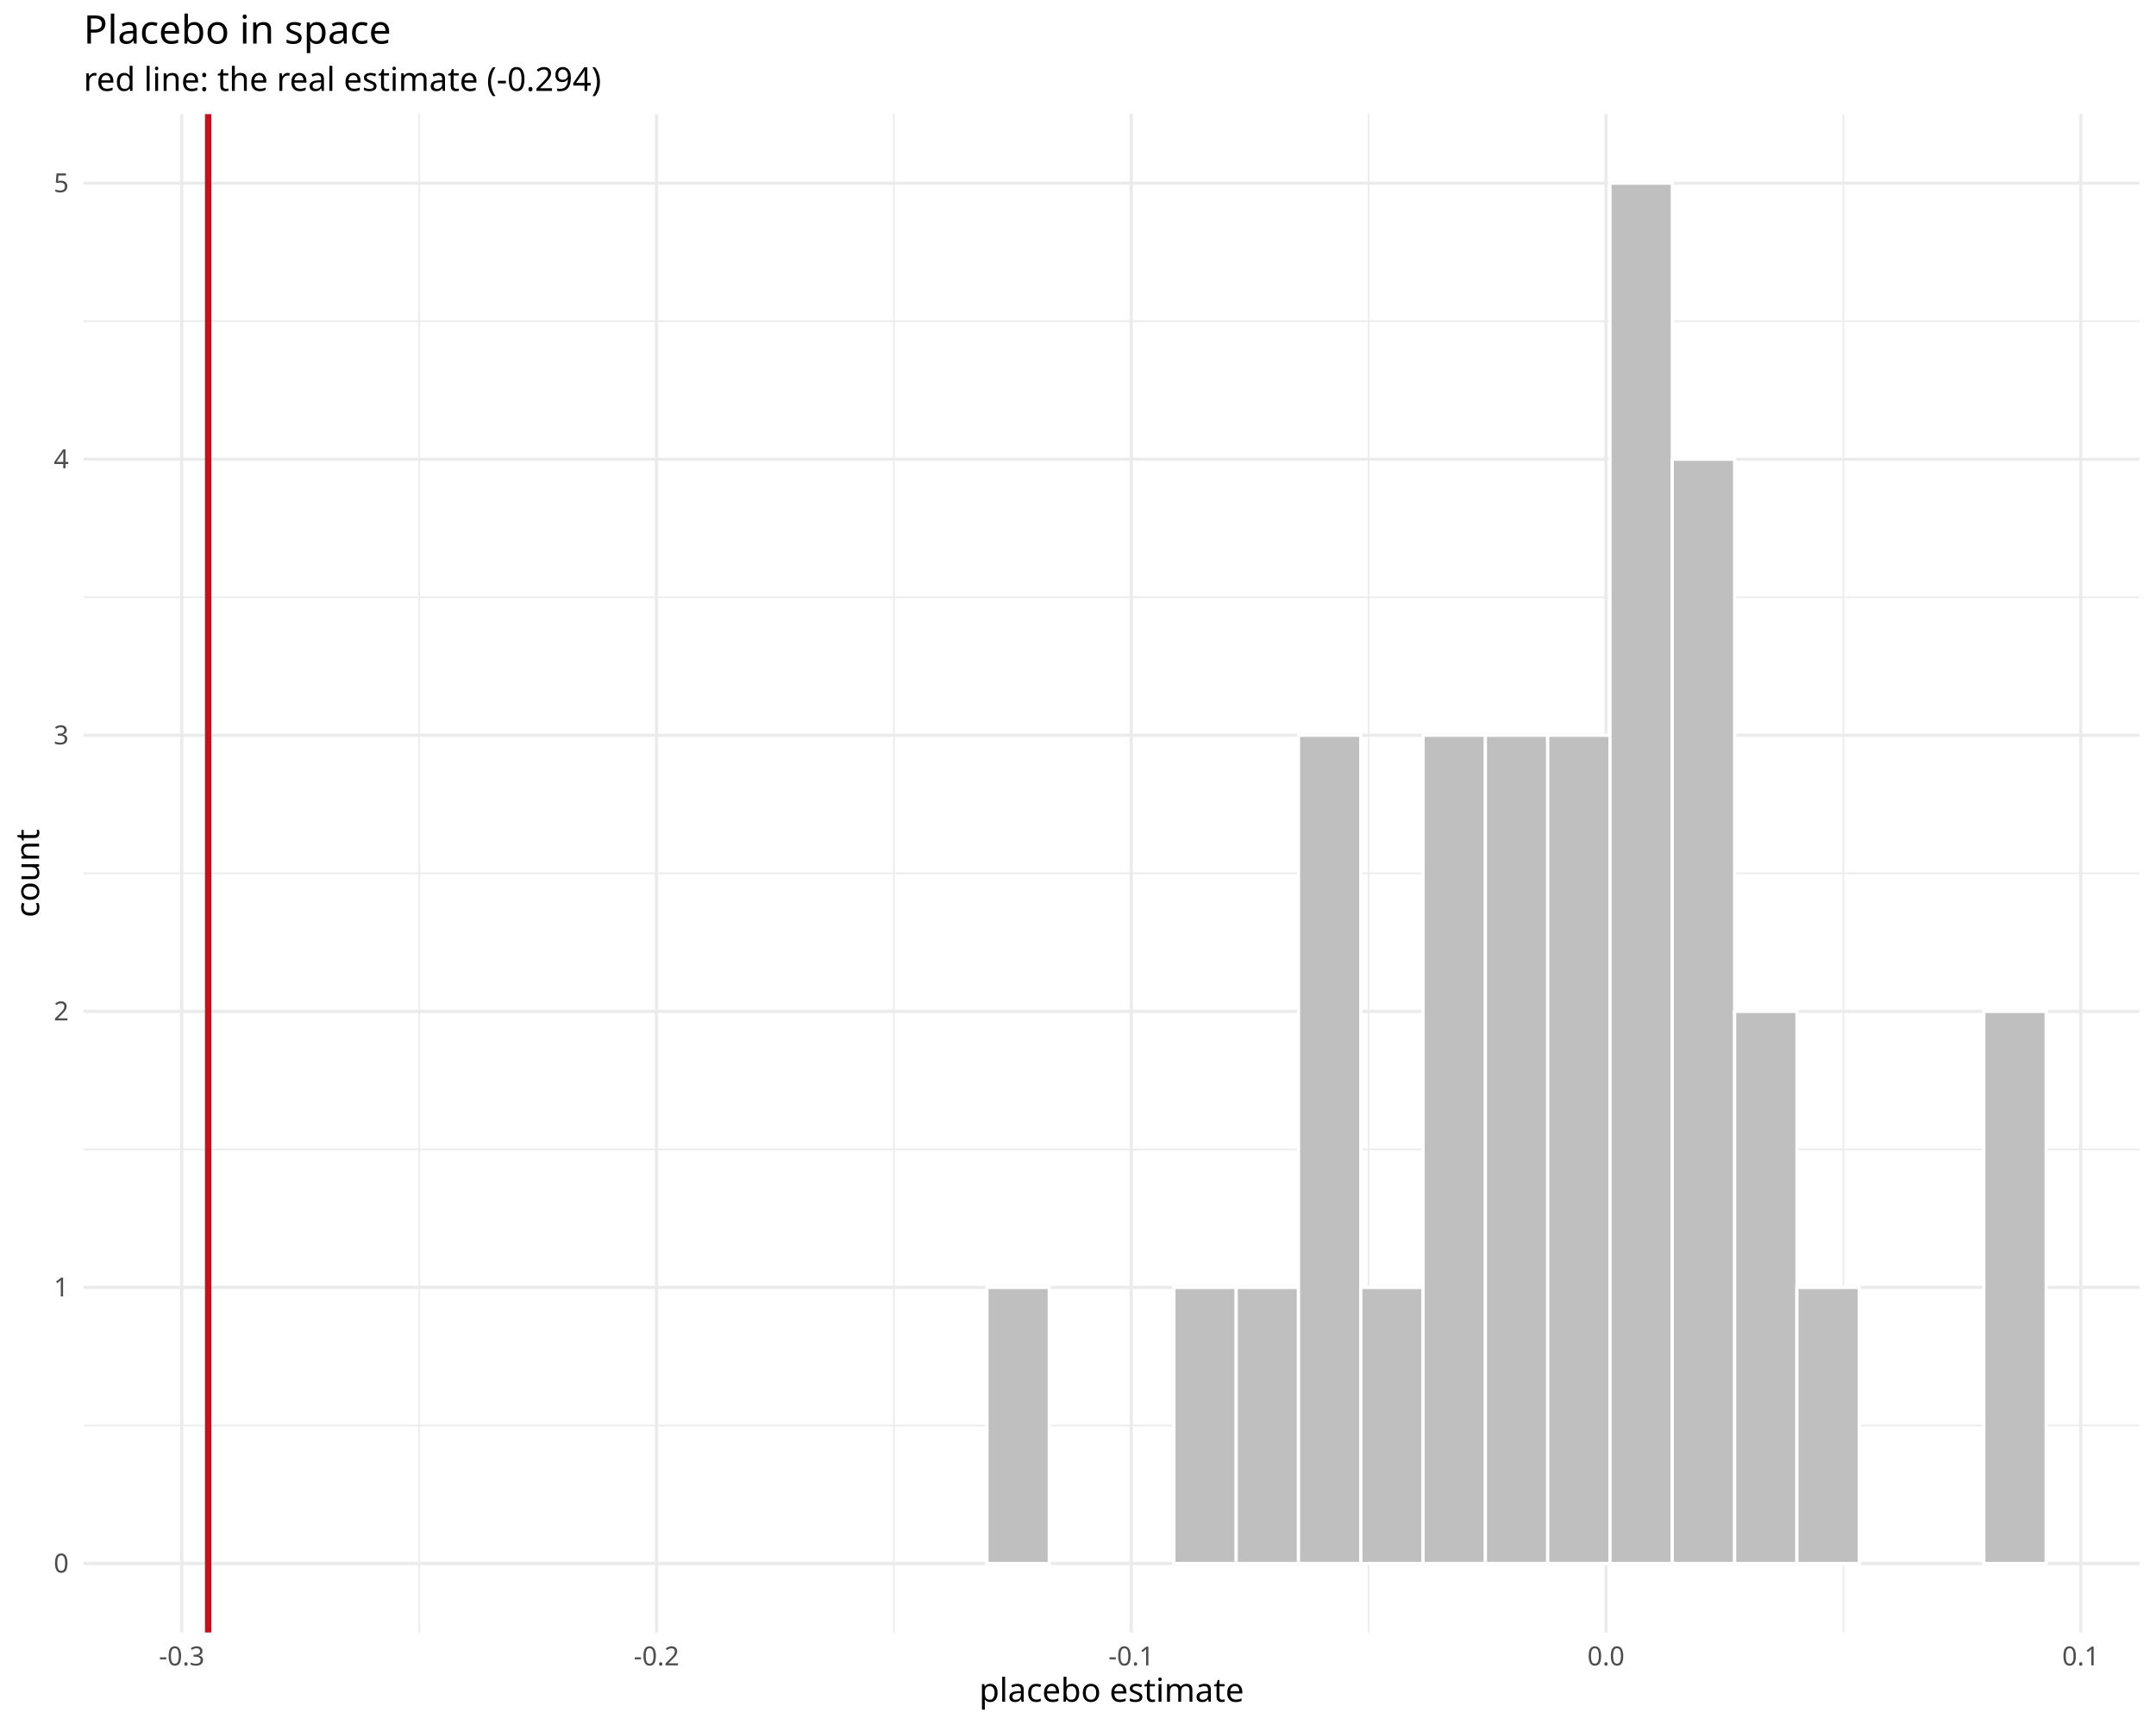
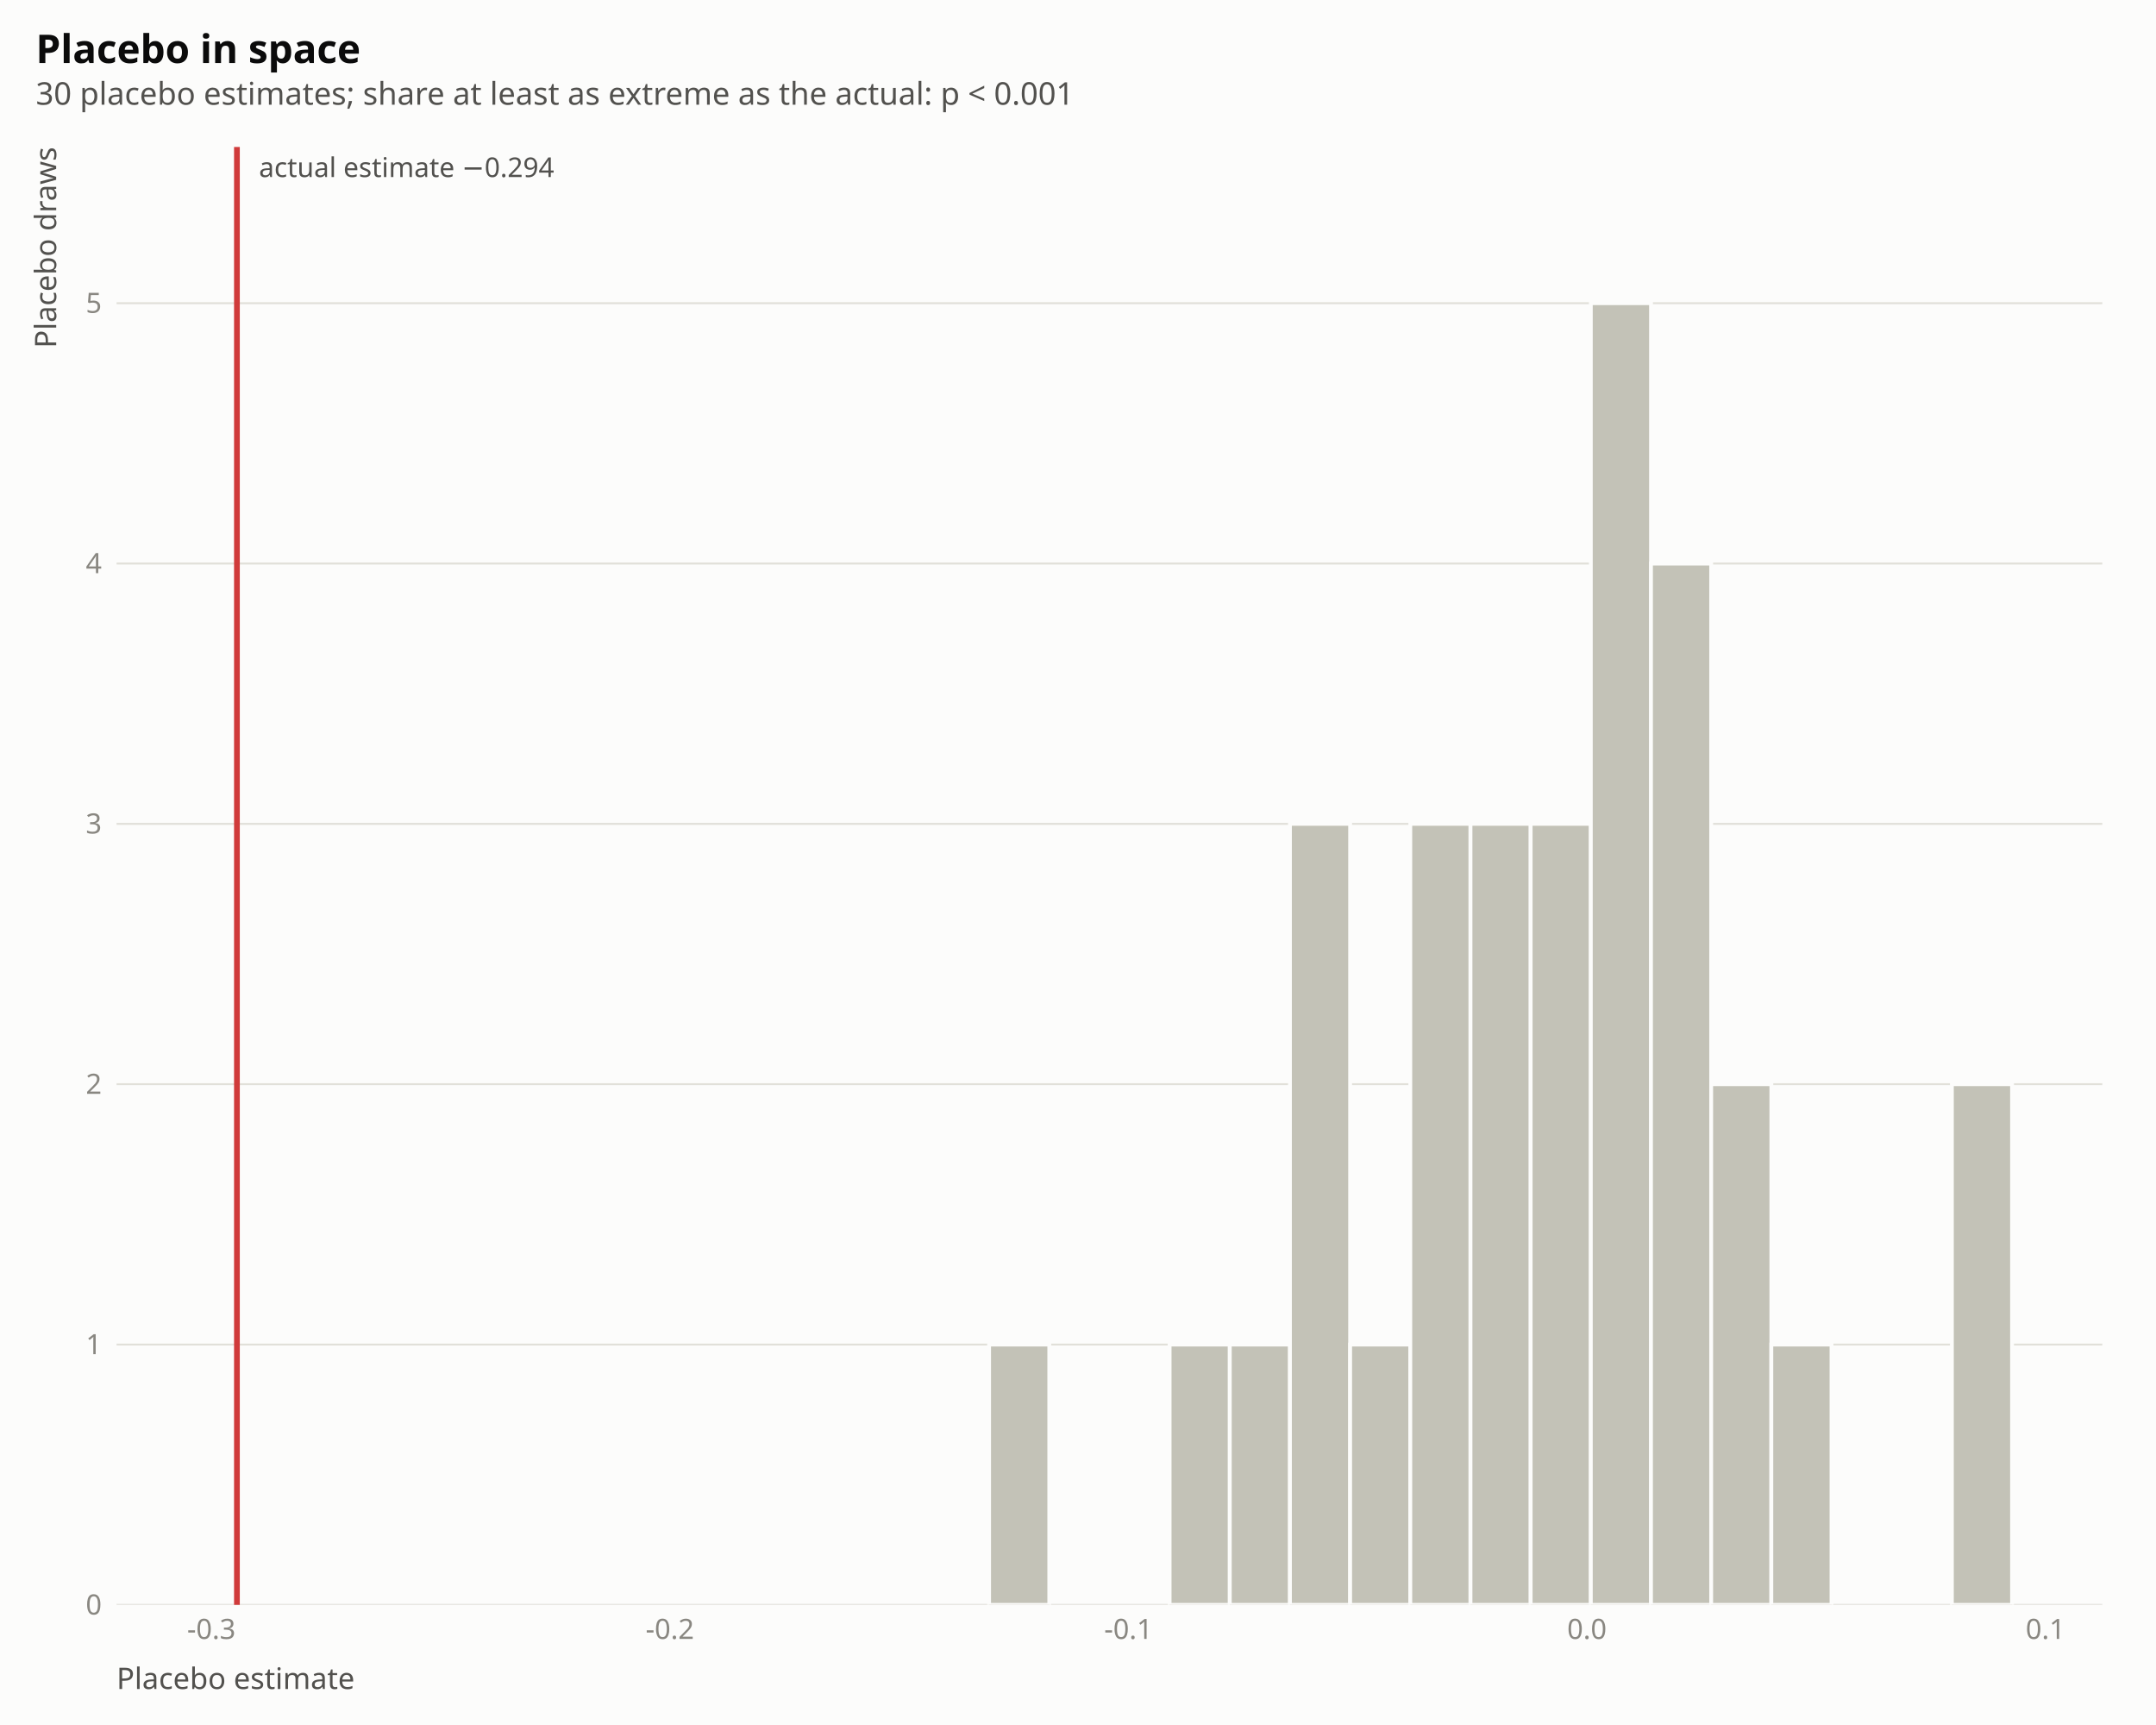
<svg xmlns="http://www.w3.org/2000/svg" class="svglite" data-engine-version="2.0" width="720.00pt" height="576.00pt" viewBox="0 0 720.00 576.00">
  <defs>
    <style type="text/css">
    .svglite line, .svglite polyline, .svglite polygon, .svglite path, .svglite rect, .svglite circle {
      fill: none;
      stroke: #000000;
      stroke-linecap: round;
      stroke-linejoin: round;
      stroke-miterlimit: 10.00;
    }
  </style>
  </defs>
  <rect width="100%" height="100%" style="stroke: none; fill: #FFFFFF;" />
  <defs>
    <clipPath id="cpMC4wMHw3MjAuMDB8MC4wMHw1NzYuMDA=">
      <rect x="0.00" y="0.00" width="720.00" height="576.00" />
    </clipPath>
  </defs>
  <g clip-path="url(#cpMC4wMHw3MjAuMDB8MC4wMHw1NzYuMDA=)">
-     <rect x="0.00" y="0.00" width="720.00" height="576.00" style="stroke-width: 1.07; stroke: none; fill: #FFFFFF;" />
+     <rect x="0.00" y="0.00" width="720.00" height="576.00" style="stroke-width: 1.07; stroke: none; fill: #FCFCFB;" />
  </g>
  <defs>
-     <clipPath id="cpMjcuOTB8NzE0LjUyfDM4LjEyfDU0NS4xMQ==">
-       <rect x="27.90" y="38.12" width="686.62" height="507.00" />
+     <clipPath id="cpMzguOTN8NzAyLjA3fDQ5LjA4fDUzNS44OQ==">
+       <rect x="38.93" y="49.08" width="663.14" height="486.81" />
    </clipPath>
  </defs>
-   <g clip-path="url(#cpMjcuOTB8NzE0LjUyfDM4LjEyfDU0NS4xMQ==)">
-     <polyline points="27.90,475.98 714.52,475.98 " style="stroke-width: 0.53; stroke: #EBEBEB; stroke-linecap: butt;" />
-     <polyline points="27.90,383.80 714.52,383.80 " style="stroke-width: 0.53; stroke: #EBEBEB; stroke-linecap: butt;" />
-     <polyline points="27.90,291.61 714.52,291.61 " style="stroke-width: 0.53; stroke: #EBEBEB; stroke-linecap: butt;" />
-     <polyline points="27.90,199.43 714.52,199.43 " style="stroke-width: 0.53; stroke: #EBEBEB; stroke-linecap: butt;" />
-     <polyline points="27.90,107.25 714.52,107.25 " style="stroke-width: 0.53; stroke: #EBEBEB; stroke-linecap: butt;" />
-     <polyline points="139.96,545.11 139.96,38.12 " style="stroke-width: 0.53; stroke: #EBEBEB; stroke-linecap: butt;" />
-     <polyline points="298.50,545.11 298.50,38.12 " style="stroke-width: 0.53; stroke: #EBEBEB; stroke-linecap: butt;" />
-     <polyline points="457.05,545.11 457.05,38.12 " style="stroke-width: 0.53; stroke: #EBEBEB; stroke-linecap: butt;" />
-     <polyline points="615.60,545.11 615.60,38.12 " style="stroke-width: 0.53; stroke: #EBEBEB; stroke-linecap: butt;" />
-     <polyline points="27.90,522.07 714.52,522.07 " style="stroke-width: 1.07; stroke: #EBEBEB; stroke-linecap: butt;" />
-     <polyline points="27.90,429.89 714.52,429.89 " style="stroke-width: 1.07; stroke: #EBEBEB; stroke-linecap: butt;" />
-     <polyline points="27.90,337.71 714.52,337.71 " style="stroke-width: 1.07; stroke: #EBEBEB; stroke-linecap: butt;" />
-     <polyline points="27.90,245.52 714.52,245.52 " style="stroke-width: 1.07; stroke: #EBEBEB; stroke-linecap: butt;" />
-     <polyline points="27.90,153.34 714.52,153.34 " style="stroke-width: 1.07; stroke: #EBEBEB; stroke-linecap: butt;" />
-     <polyline points="27.90,61.16 714.52,61.16 " style="stroke-width: 1.07; stroke: #EBEBEB; stroke-linecap: butt;" />
-     <polyline points="60.68,545.11 60.68,38.12 " style="stroke-width: 1.07; stroke: #EBEBEB; stroke-linecap: butt;" />
-     <polyline points="219.23,545.11 219.23,38.12 " style="stroke-width: 1.07; stroke: #EBEBEB; stroke-linecap: butt;" />
-     <polyline points="377.78,545.11 377.78,38.12 " style="stroke-width: 1.07; stroke: #EBEBEB; stroke-linecap: butt;" />
-     <polyline points="536.32,545.11 536.32,38.12 " style="stroke-width: 1.07; stroke: #EBEBEB; stroke-linecap: butt;" />
-     <polyline points="694.87,545.11 694.87,38.12 " style="stroke-width: 1.07; stroke: #EBEBEB; stroke-linecap: butt;" />
-     <rect x="59.11" y="522.07" width="20.81" height="0.00" style="stroke-width: 1.07; stroke: #FFFFFF; stroke-linecap: butt; stroke-linejoin: miter; fill: #BFBFBF;" />
-     <rect x="79.92" y="522.07" width="20.81" height="0.00" style="stroke-width: 1.07; stroke: #FFFFFF; stroke-linecap: butt; stroke-linejoin: miter; fill: #BFBFBF;" />
-     <rect x="100.72" y="522.07" width="20.81" height="0.00" style="stroke-width: 1.07; stroke: #FFFFFF; stroke-linecap: butt; stroke-linejoin: miter; fill: #BFBFBF;" />
-     <rect x="121.53" y="522.07" width="20.81" height="0.00" style="stroke-width: 1.07; stroke: #FFFFFF; stroke-linecap: butt; stroke-linejoin: miter; fill: #BFBFBF;" />
-     <rect x="142.34" y="522.07" width="20.81" height="0.00" style="stroke-width: 1.07; stroke: #FFFFFF; stroke-linecap: butt; stroke-linejoin: miter; fill: #BFBFBF;" />
-     <rect x="163.14" y="522.07" width="20.81" height="0.00" style="stroke-width: 1.07; stroke: #FFFFFF; stroke-linecap: butt; stroke-linejoin: miter; fill: #BFBFBF;" />
-     <rect x="183.95" y="522.07" width="20.81" height="0.00" style="stroke-width: 1.07; stroke: #FFFFFF; stroke-linecap: butt; stroke-linejoin: miter; fill: #BFBFBF;" />
-     <rect x="204.76" y="522.07" width="20.81" height="0.00" style="stroke-width: 1.07; stroke: #FFFFFF; stroke-linecap: butt; stroke-linejoin: miter; fill: #BFBFBF;" />
-     <rect x="225.56" y="522.07" width="20.81" height="0.00" style="stroke-width: 1.07; stroke: #FFFFFF; stroke-linecap: butt; stroke-linejoin: miter; fill: #BFBFBF;" />
-     <rect x="246.37" y="522.07" width="20.81" height="0.00" style="stroke-width: 1.07; stroke: #FFFFFF; stroke-linecap: butt; stroke-linejoin: miter; fill: #BFBFBF;" />
-     <rect x="267.18" y="522.07" width="20.81" height="0.00" style="stroke-width: 1.07; stroke: #FFFFFF; stroke-linecap: butt; stroke-linejoin: miter; fill: #BFBFBF;" />
-     <rect x="287.98" y="522.07" width="20.81" height="0.00" style="stroke-width: 1.07; stroke: #FFFFFF; stroke-linecap: butt; stroke-linejoin: miter; fill: #BFBFBF;" />
-     <rect x="308.79" y="522.07" width="20.81" height="0.00" style="stroke-width: 1.07; stroke: #FFFFFF; stroke-linecap: butt; stroke-linejoin: miter; fill: #BFBFBF;" />
-     <rect x="329.60" y="429.89" width="20.81" height="92.18" style="stroke-width: 1.07; stroke: #FFFFFF; stroke-linecap: butt; stroke-linejoin: miter; fill: #BFBFBF;" />
-     <rect x="350.40" y="522.07" width="20.81" height="0.00" style="stroke-width: 1.07; stroke: #FFFFFF; stroke-linecap: butt; stroke-linejoin: miter; fill: #BFBFBF;" />
-     <rect x="371.21" y="522.07" width="20.81" height="0.00" style="stroke-width: 1.07; stroke: #FFFFFF; stroke-linecap: butt; stroke-linejoin: miter; fill: #BFBFBF;" />
-     <rect x="392.02" y="429.89" width="20.81" height="92.18" style="stroke-width: 1.07; stroke: #FFFFFF; stroke-linecap: butt; stroke-linejoin: miter; fill: #BFBFBF;" />
-     <rect x="412.82" y="429.89" width="20.81" height="92.18" style="stroke-width: 1.07; stroke: #FFFFFF; stroke-linecap: butt; stroke-linejoin: miter; fill: #BFBFBF;" />
-     <rect x="433.63" y="245.52" width="20.81" height="276.54" style="stroke-width: 1.07; stroke: #FFFFFF; stroke-linecap: butt; stroke-linejoin: miter; fill: #BFBFBF;" />
-     <rect x="454.44" y="429.89" width="20.81" height="92.18" style="stroke-width: 1.07; stroke: #FFFFFF; stroke-linecap: butt; stroke-linejoin: miter; fill: #BFBFBF;" />
-     <rect x="475.24" y="245.52" width="20.81" height="276.54" style="stroke-width: 1.07; stroke: #FFFFFF; stroke-linecap: butt; stroke-linejoin: miter; fill: #BFBFBF;" />
-     <rect x="496.05" y="245.52" width="20.81" height="276.54" style="stroke-width: 1.07; stroke: #FFFFFF; stroke-linecap: butt; stroke-linejoin: miter; fill: #BFBFBF;" />
-     <rect x="516.86" y="245.52" width="20.81" height="276.54" style="stroke-width: 1.07; stroke: #FFFFFF; stroke-linecap: butt; stroke-linejoin: miter; fill: #BFBFBF;" />
-     <rect x="537.66" y="61.16" width="20.81" height="460.91" style="stroke-width: 1.07; stroke: #FFFFFF; stroke-linecap: butt; stroke-linejoin: miter; fill: #BFBFBF;" />
-     <rect x="558.47" y="153.34" width="20.81" height="368.72" style="stroke-width: 1.07; stroke: #FFFFFF; stroke-linecap: butt; stroke-linejoin: miter; fill: #BFBFBF;" />
-     <rect x="579.28" y="337.71" width="20.81" height="184.36" style="stroke-width: 1.07; stroke: #FFFFFF; stroke-linecap: butt; stroke-linejoin: miter; fill: #BFBFBF;" />
-     <rect x="600.08" y="429.89" width="20.81" height="92.18" style="stroke-width: 1.07; stroke: #FFFFFF; stroke-linecap: butt; stroke-linejoin: miter; fill: #BFBFBF;" />
-     <rect x="620.89" y="522.07" width="20.81" height="0.00" style="stroke-width: 1.07; stroke: #FFFFFF; stroke-linecap: butt; stroke-linejoin: miter; fill: #BFBFBF;" />
-     <rect x="641.70" y="522.07" width="20.81" height="0.00" style="stroke-width: 1.07; stroke: #FFFFFF; stroke-linecap: butt; stroke-linejoin: miter; fill: #BFBFBF;" />
-     <rect x="662.50" y="337.71" width="20.81" height="184.36" style="stroke-width: 1.07; stroke: #FFFFFF; stroke-linecap: butt; stroke-linejoin: miter; fill: #BFBFBF;" />
-     <line x1="69.51" y1="545.11" x2="69.51" y2="38.12" style="stroke-width: 2.13; stroke: #C1121F; stroke-linecap: butt;" />
+   <g clip-path="url(#cpMzguOTN8NzAyLjA3fDQ5LjA4fDUzNS44OQ==)">
+     <rect x="38.93" y="49.08" width="663.14" height="486.81" style="stroke-width: 1.07; stroke: none; fill: #FCFCFB;" />
+     <polyline points="38.93,535.89 702.07,535.89 " style="stroke-width: 0.64; stroke: #E1E0D9; stroke-linecap: butt;" />
+     <polyline points="38.93,448.96 702.07,448.96 " style="stroke-width: 0.64; stroke: #E1E0D9; stroke-linecap: butt;" />
+     <polyline points="38.93,362.03 702.07,362.03 " style="stroke-width: 0.64; stroke: #E1E0D9; stroke-linecap: butt;" />
+     <polyline points="38.93,275.10 702.07,275.10 " style="stroke-width: 0.64; stroke: #E1E0D9; stroke-linecap: butt;" />
+     <polyline points="38.93,188.17 702.07,188.17 " style="stroke-width: 0.64; stroke: #E1E0D9; stroke-linecap: butt;" />
+     <polyline points="38.93,101.24 702.07,101.24 " style="stroke-width: 0.64; stroke: #E1E0D9; stroke-linecap: butt;" />
+     <rect x="69.07" y="535.89" width="20.10" height="0.00" style="stroke-width: 1.28; stroke: #FCFCFB; stroke-linecap: butt; stroke-linejoin: miter; fill: #C3C2B7;" />
+     <rect x="89.16" y="535.89" width="20.10" height="0.00" style="stroke-width: 1.28; stroke: #FCFCFB; stroke-linecap: butt; stroke-linejoin: miter; fill: #C3C2B7;" />
+     <rect x="109.26" y="535.89" width="20.10" height="0.00" style="stroke-width: 1.28; stroke: #FCFCFB; stroke-linecap: butt; stroke-linejoin: miter; fill: #C3C2B7;" />
+     <rect x="129.35" y="535.89" width="20.10" height="0.00" style="stroke-width: 1.28; stroke: #FCFCFB; stroke-linecap: butt; stroke-linejoin: miter; fill: #C3C2B7;" />
+     <rect x="149.45" y="535.89" width="20.10" height="0.00" style="stroke-width: 1.28; stroke: #FCFCFB; stroke-linecap: butt; stroke-linejoin: miter; fill: #C3C2B7;" />
+     <rect x="169.54" y="535.89" width="20.10" height="0.00" style="stroke-width: 1.28; stroke: #FCFCFB; stroke-linecap: butt; stroke-linejoin: miter; fill: #C3C2B7;" />
+     <rect x="189.64" y="535.89" width="20.10" height="0.00" style="stroke-width: 1.28; stroke: #FCFCFB; stroke-linecap: butt; stroke-linejoin: miter; fill: #C3C2B7;" />
+     <rect x="209.73" y="535.89" width="20.10" height="0.00" style="stroke-width: 1.28; stroke: #FCFCFB; stroke-linecap: butt; stroke-linejoin: miter; fill: #C3C2B7;" />
+     <rect x="229.83" y="535.89" width="20.10" height="0.00" style="stroke-width: 1.28; stroke: #FCFCFB; stroke-linecap: butt; stroke-linejoin: miter; fill: #C3C2B7;" />
+     <rect x="249.93" y="535.89" width="20.10" height="0.00" style="stroke-width: 1.28; stroke: #FCFCFB; stroke-linecap: butt; stroke-linejoin: miter; fill: #C3C2B7;" />
+     <rect x="270.02" y="535.89" width="20.10" height="0.00" style="stroke-width: 1.28; stroke: #FCFCFB; stroke-linecap: butt; stroke-linejoin: miter; fill: #C3C2B7;" />
+     <rect x="290.12" y="535.89" width="20.10" height="0.00" style="stroke-width: 1.28; stroke: #FCFCFB; stroke-linecap: butt; stroke-linejoin: miter; fill: #C3C2B7;" />
+     <rect x="310.21" y="535.89" width="20.10" height="0.00" style="stroke-width: 1.28; stroke: #FCFCFB; stroke-linecap: butt; stroke-linejoin: miter; fill: #C3C2B7;" />
+     <rect x="330.31" y="448.96" width="20.10" height="86.93" style="stroke-width: 1.28; stroke: #FCFCFB; stroke-linecap: butt; stroke-linejoin: miter; fill: #C3C2B7;" />
+     <rect x="350.40" y="535.89" width="20.10" height="0.00" style="stroke-width: 1.28; stroke: #FCFCFB; stroke-linecap: butt; stroke-linejoin: miter; fill: #C3C2B7;" />
+     <rect x="370.50" y="535.89" width="20.10" height="0.00" style="stroke-width: 1.28; stroke: #FCFCFB; stroke-linecap: butt; stroke-linejoin: miter; fill: #C3C2B7;" />
+     <rect x="390.59" y="448.96" width="20.10" height="86.93" style="stroke-width: 1.28; stroke: #FCFCFB; stroke-linecap: butt; stroke-linejoin: miter; fill: #C3C2B7;" />
+     <rect x="410.69" y="448.96" width="20.10" height="86.93" style="stroke-width: 1.28; stroke: #FCFCFB; stroke-linecap: butt; stroke-linejoin: miter; fill: #C3C2B7;" />
+     <rect x="430.78" y="275.10" width="20.10" height="260.79" style="stroke-width: 1.28; stroke: #FCFCFB; stroke-linecap: butt; stroke-linejoin: miter; fill: #C3C2B7;" />
+     <rect x="450.88" y="448.96" width="20.10" height="86.93" style="stroke-width: 1.28; stroke: #FCFCFB; stroke-linecap: butt; stroke-linejoin: miter; fill: #C3C2B7;" />
+     <rect x="470.97" y="275.10" width="20.10" height="260.79" style="stroke-width: 1.28; stroke: #FCFCFB; stroke-linecap: butt; stroke-linejoin: miter; fill: #C3C2B7;" />
+     <rect x="491.07" y="275.10" width="20.10" height="260.79" style="stroke-width: 1.28; stroke: #FCFCFB; stroke-linecap: butt; stroke-linejoin: miter; fill: #C3C2B7;" />
+     <rect x="511.16" y="275.10" width="20.10" height="260.79" style="stroke-width: 1.28; stroke: #FCFCFB; stroke-linecap: butt; stroke-linejoin: miter; fill: #C3C2B7;" />
+     <rect x="531.26" y="101.24" width="20.10" height="434.65" style="stroke-width: 1.28; stroke: #FCFCFB; stroke-linecap: butt; stroke-linejoin: miter; fill: #C3C2B7;" />
+     <rect x="551.35" y="188.17" width="20.10" height="347.72" style="stroke-width: 1.28; stroke: #FCFCFB; stroke-linecap: butt; stroke-linejoin: miter; fill: #C3C2B7;" />
+     <rect x="571.45" y="362.03" width="20.10" height="173.86" style="stroke-width: 1.28; stroke: #FCFCFB; stroke-linecap: butt; stroke-linejoin: miter; fill: #C3C2B7;" />
+     <rect x="591.54" y="448.96" width="20.10" height="86.93" style="stroke-width: 1.28; stroke: #FCFCFB; stroke-linecap: butt; stroke-linejoin: miter; fill: #C3C2B7;" />
+     <rect x="611.64" y="535.89" width="20.10" height="0.00" style="stroke-width: 1.28; stroke: #FCFCFB; stroke-linecap: butt; stroke-linejoin: miter; fill: #C3C2B7;" />
+     <rect x="631.73" y="535.89" width="20.10" height="0.00" style="stroke-width: 1.28; stroke: #FCFCFB; stroke-linecap: butt; stroke-linejoin: miter; fill: #C3C2B7;" />
+     <rect x="651.83" y="362.03" width="20.10" height="173.86" style="stroke-width: 1.28; stroke: #FCFCFB; stroke-linecap: butt; stroke-linejoin: miter; fill: #C3C2B7;" />
+     <line x1="79.12" y1="535.89" x2="79.12" y2="49.08" style="stroke-width: 1.92; stroke: #D03B3B; stroke-linecap: butt;" />
+     <text x="86.47" y="59.11" style="font-size: 9.10px; fill: #52514E; font-family: sans;" textLength="91.88px" lengthAdjust="spacingAndGlyphs">actual estimate −0.294</text>
  </g>
  <g clip-path="url(#cpMC4wMHw3MjAuMDB8MC4wMHw1NzYuMDA=)">
-     <text x="22.97" y="525.10" text-anchor="end" style="font-size: 8.80px; fill: #4D4D4D; font-family: sans;" textLength="4.89px" lengthAdjust="spacingAndGlyphs">0</text>
-     <text x="22.97" y="432.91" text-anchor="end" style="font-size: 8.80px; fill: #4D4D4D; font-family: sans;" textLength="4.89px" lengthAdjust="spacingAndGlyphs">1</text>
-     <text x="22.97" y="340.73" text-anchor="end" style="font-size: 8.80px; fill: #4D4D4D; font-family: sans;" textLength="4.89px" lengthAdjust="spacingAndGlyphs">2</text>
-     <text x="22.97" y="248.55" text-anchor="end" style="font-size: 8.80px; fill: #4D4D4D; font-family: sans;" textLength="4.89px" lengthAdjust="spacingAndGlyphs">3</text>
-     <text x="22.97" y="156.37" text-anchor="end" style="font-size: 8.80px; fill: #4D4D4D; font-family: sans;" textLength="4.89px" lengthAdjust="spacingAndGlyphs">4</text>
-     <text x="22.97" y="64.19" text-anchor="end" style="font-size: 8.80px; fill: #4D4D4D; font-family: sans;" textLength="4.89px" lengthAdjust="spacingAndGlyphs">5</text>
-     <text x="60.68" y="556.10" text-anchor="middle" style="font-size: 8.80px; fill: #4D4D4D; font-family: sans;" textLength="15.16px" lengthAdjust="spacingAndGlyphs">-0.3</text>
-     <text x="219.23" y="556.10" text-anchor="middle" style="font-size: 8.80px; fill: #4D4D4D; font-family: sans;" textLength="15.16px" lengthAdjust="spacingAndGlyphs">-0.2</text>
-     <text x="377.78" y="556.10" text-anchor="middle" style="font-size: 8.80px; fill: #4D4D4D; font-family: sans;" textLength="15.16px" lengthAdjust="spacingAndGlyphs">-0.1</text>
-     <text x="536.32" y="556.10" text-anchor="middle" style="font-size: 8.80px; fill: #4D4D4D; font-family: sans;" textLength="12.23px" lengthAdjust="spacingAndGlyphs">0.0</text>
-     <text x="694.87" y="556.10" text-anchor="middle" style="font-size: 8.80px; fill: #4D4D4D; font-family: sans;" textLength="12.23px" lengthAdjust="spacingAndGlyphs">0.1</text>
-     <text x="371.21" y="568.24" text-anchor="middle" style="font-size: 11.00px; font-family: sans;" textLength="83.17px" lengthAdjust="spacingAndGlyphs">placebo estimate</text>
-     <text transform="translate(13.05,291.61) rotate(-90)" text-anchor="middle" style="font-size: 11.00px; font-family: sans;" textLength="26.91px" lengthAdjust="spacingAndGlyphs">count</text>
-     <text x="27.90" y="30.35" style="font-size: 11.00px; font-family: sans;" textLength="165.09px" lengthAdjust="spacingAndGlyphs">red line: the real estimate (-0.294)</text>
-     <text x="27.90" y="14.56" style="font-size: 13.20px; font-family: sans;" textLength="100.55px" lengthAdjust="spacingAndGlyphs">Placebo in space</text>
+     <text x="33.99" y="539.11" text-anchor="end" style="font-size: 9.35px; fill: #898781; font-family: sans;" textLength="5.20px" lengthAdjust="spacingAndGlyphs">0</text>
+     <text x="33.99" y="452.18" text-anchor="end" style="font-size: 9.35px; fill: #898781; font-family: sans;" textLength="5.20px" lengthAdjust="spacingAndGlyphs">1</text>
+     <text x="33.99" y="365.25" text-anchor="end" style="font-size: 9.35px; fill: #898781; font-family: sans;" textLength="5.20px" lengthAdjust="spacingAndGlyphs">2</text>
+     <text x="33.99" y="278.32" text-anchor="end" style="font-size: 9.35px; fill: #898781; font-family: sans;" textLength="5.20px" lengthAdjust="spacingAndGlyphs">3</text>
+     <text x="33.99" y="191.39" text-anchor="end" style="font-size: 9.35px; fill: #898781; font-family: sans;" textLength="5.20px" lengthAdjust="spacingAndGlyphs">4</text>
+     <text x="33.99" y="104.46" text-anchor="end" style="font-size: 9.35px; fill: #898781; font-family: sans;" textLength="5.20px" lengthAdjust="spacingAndGlyphs">5</text>
+     <text x="70.59" y="547.26" text-anchor="middle" style="font-size: 9.35px; fill: #898781; font-family: sans;" textLength="16.11px" lengthAdjust="spacingAndGlyphs">-0.3</text>
+     <text x="223.71" y="547.26" text-anchor="middle" style="font-size: 9.35px; fill: #898781; font-family: sans;" textLength="16.11px" lengthAdjust="spacingAndGlyphs">-0.2</text>
+     <text x="376.84" y="547.26" text-anchor="middle" style="font-size: 9.35px; fill: #898781; font-family: sans;" textLength="16.11px" lengthAdjust="spacingAndGlyphs">-0.1</text>
+     <text x="529.96" y="547.26" text-anchor="middle" style="font-size: 9.35px; fill: #898781; font-family: sans;" textLength="13.00px" lengthAdjust="spacingAndGlyphs">0.0</text>
+     <text x="683.09" y="547.26" text-anchor="middle" style="font-size: 9.35px; fill: #898781; font-family: sans;" textLength="13.00px" lengthAdjust="spacingAndGlyphs">0.1</text>
+     <text x="38.93" y="563.98" style="font-size: 9.90px; fill: #52514E; font-family: sans;" textLength="75.95px" lengthAdjust="spacingAndGlyphs">Placebo estimate</text>
+     <text transform="translate(18.77,49.08) rotate(-90)" text-anchor="end" style="font-size: 9.90px; fill: #52514E; font-family: sans;" textLength="64.95px" lengthAdjust="spacingAndGlyphs">Placebo draws</text>
+     <text x="11.96" y="34.96" style="font-size: 10.45px; fill: #52514E; font-family: sans;" textLength="333.78px" lengthAdjust="spacingAndGlyphs">30 placebo estimates; share at least as extreme as the actual: p &lt; 0.001</text>
+     <text x="11.96" y="21.04" style="font-size: 13.20px; font-weight: bold; fill: #0B0B0B; font-family: sans;" textLength="100.55px" lengthAdjust="spacingAndGlyphs">Placebo in space</text>
  </g>
</svg>
